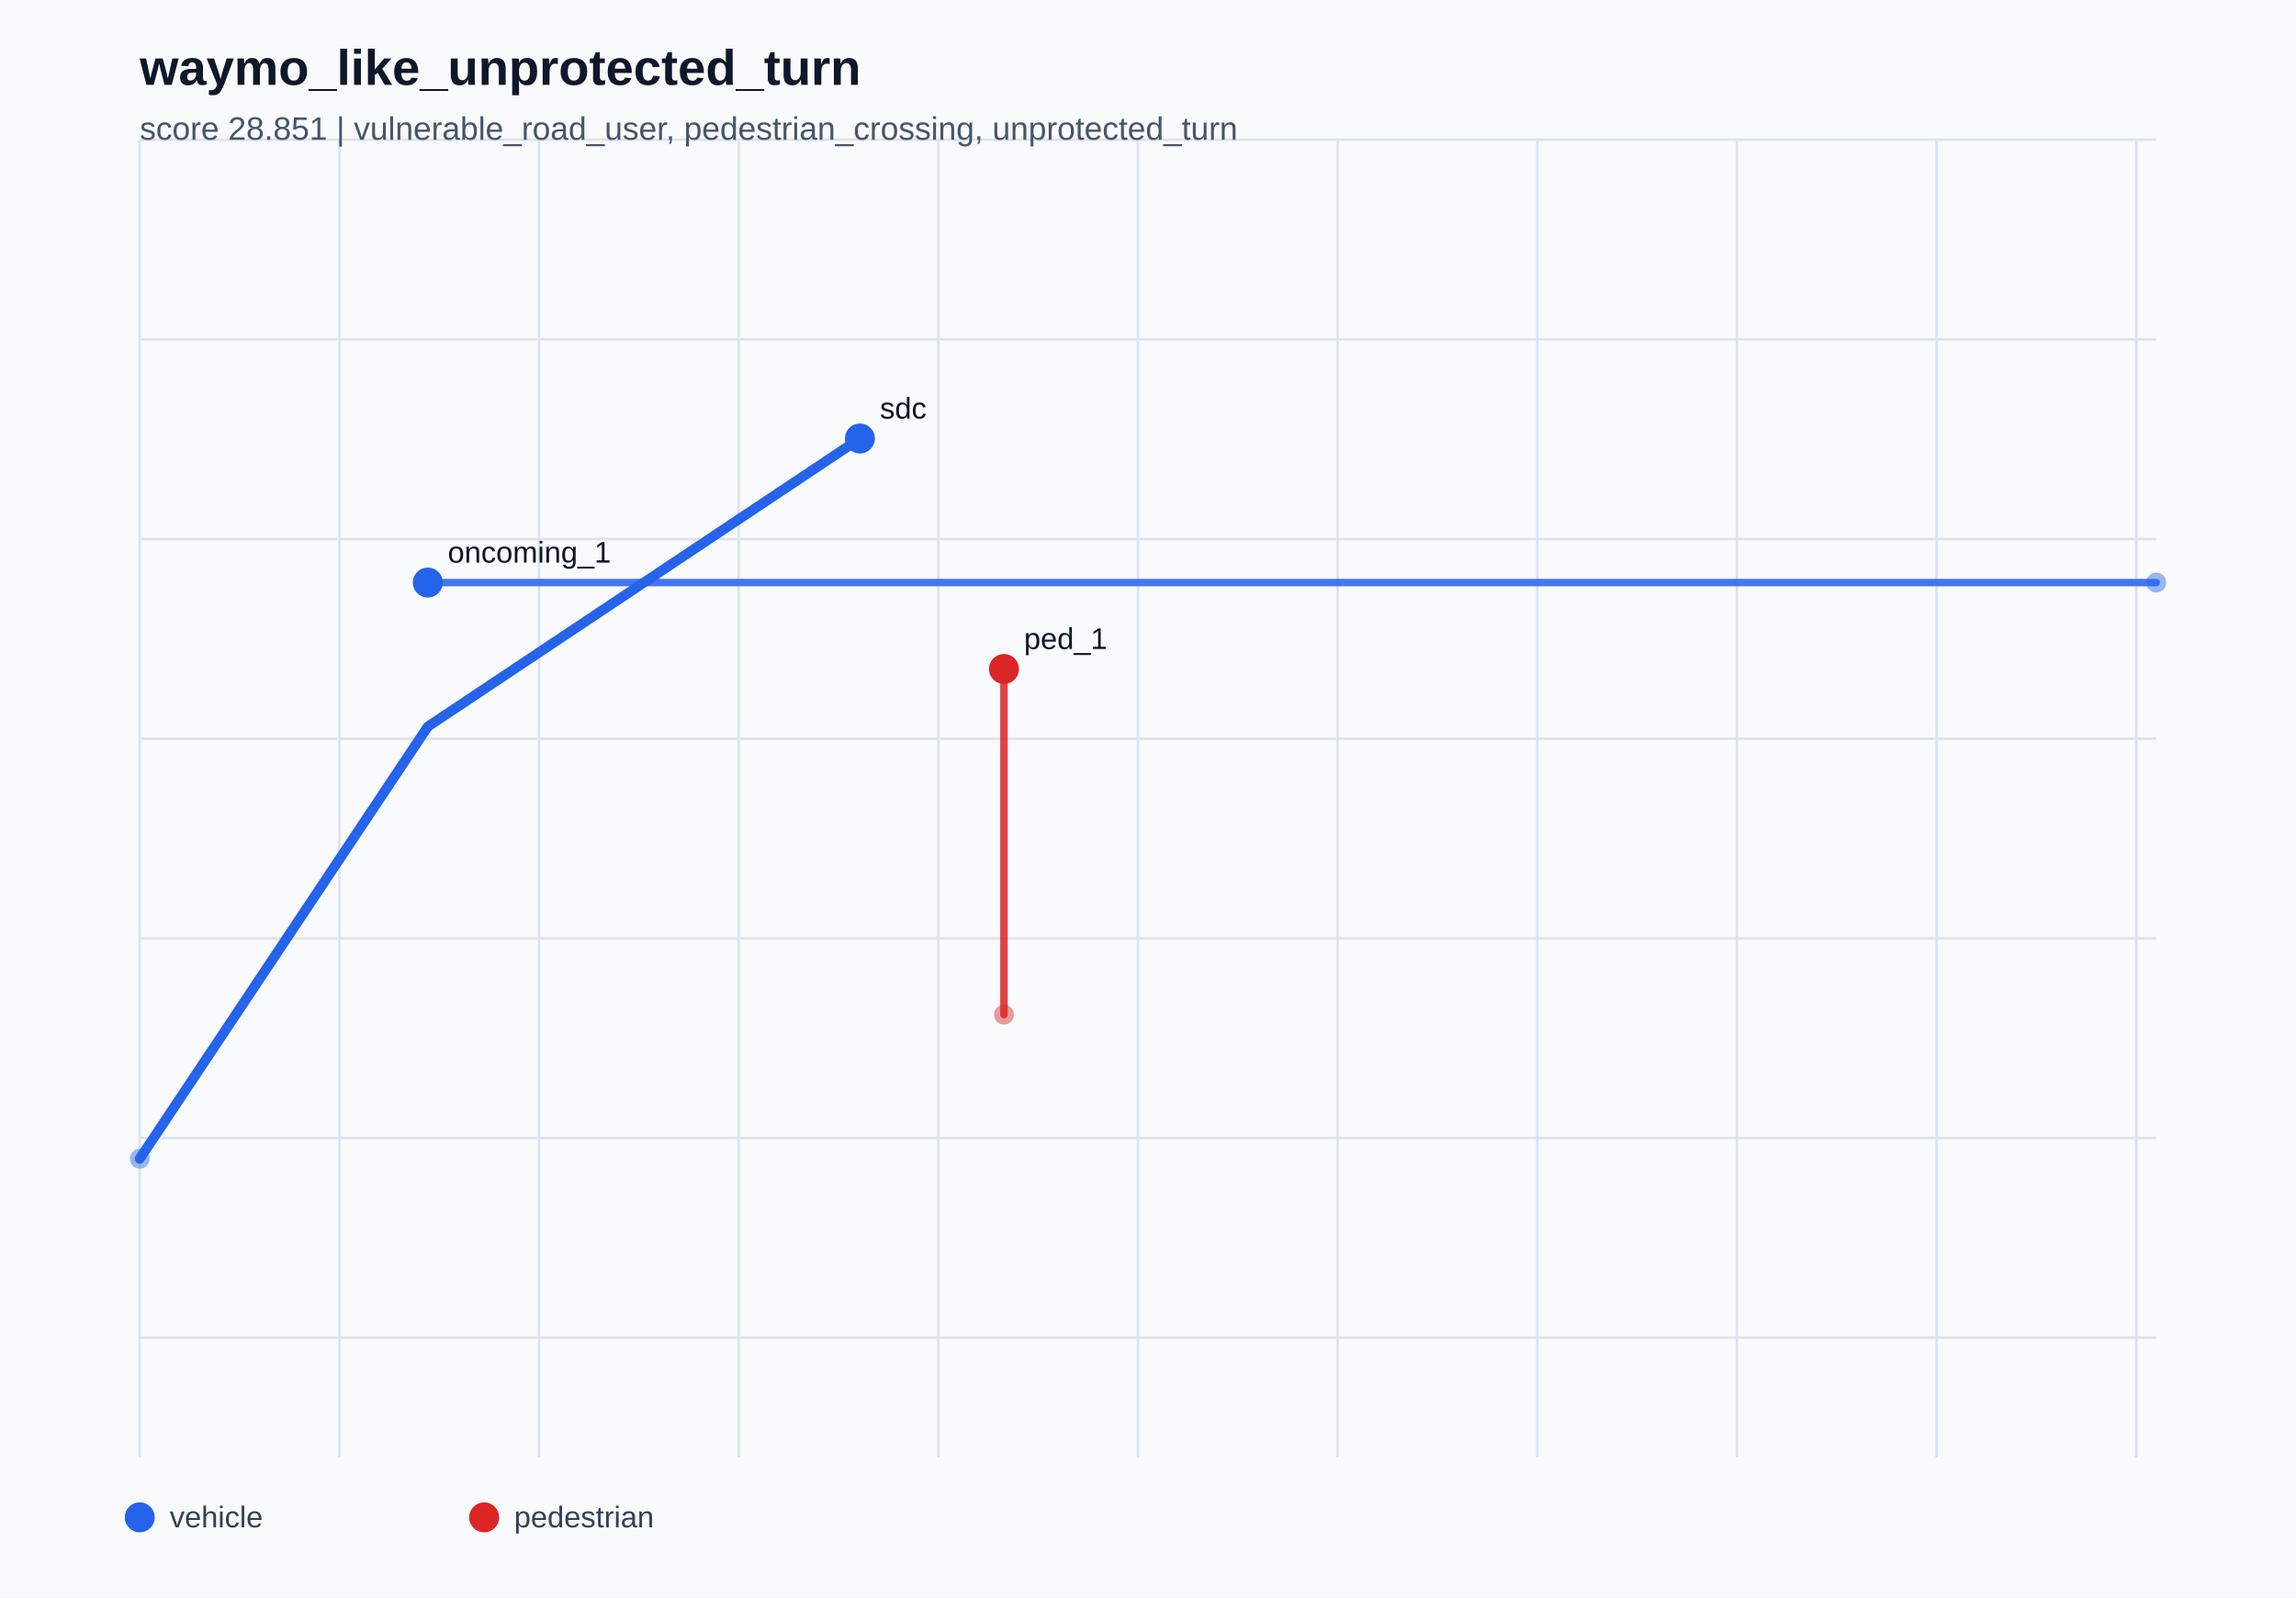
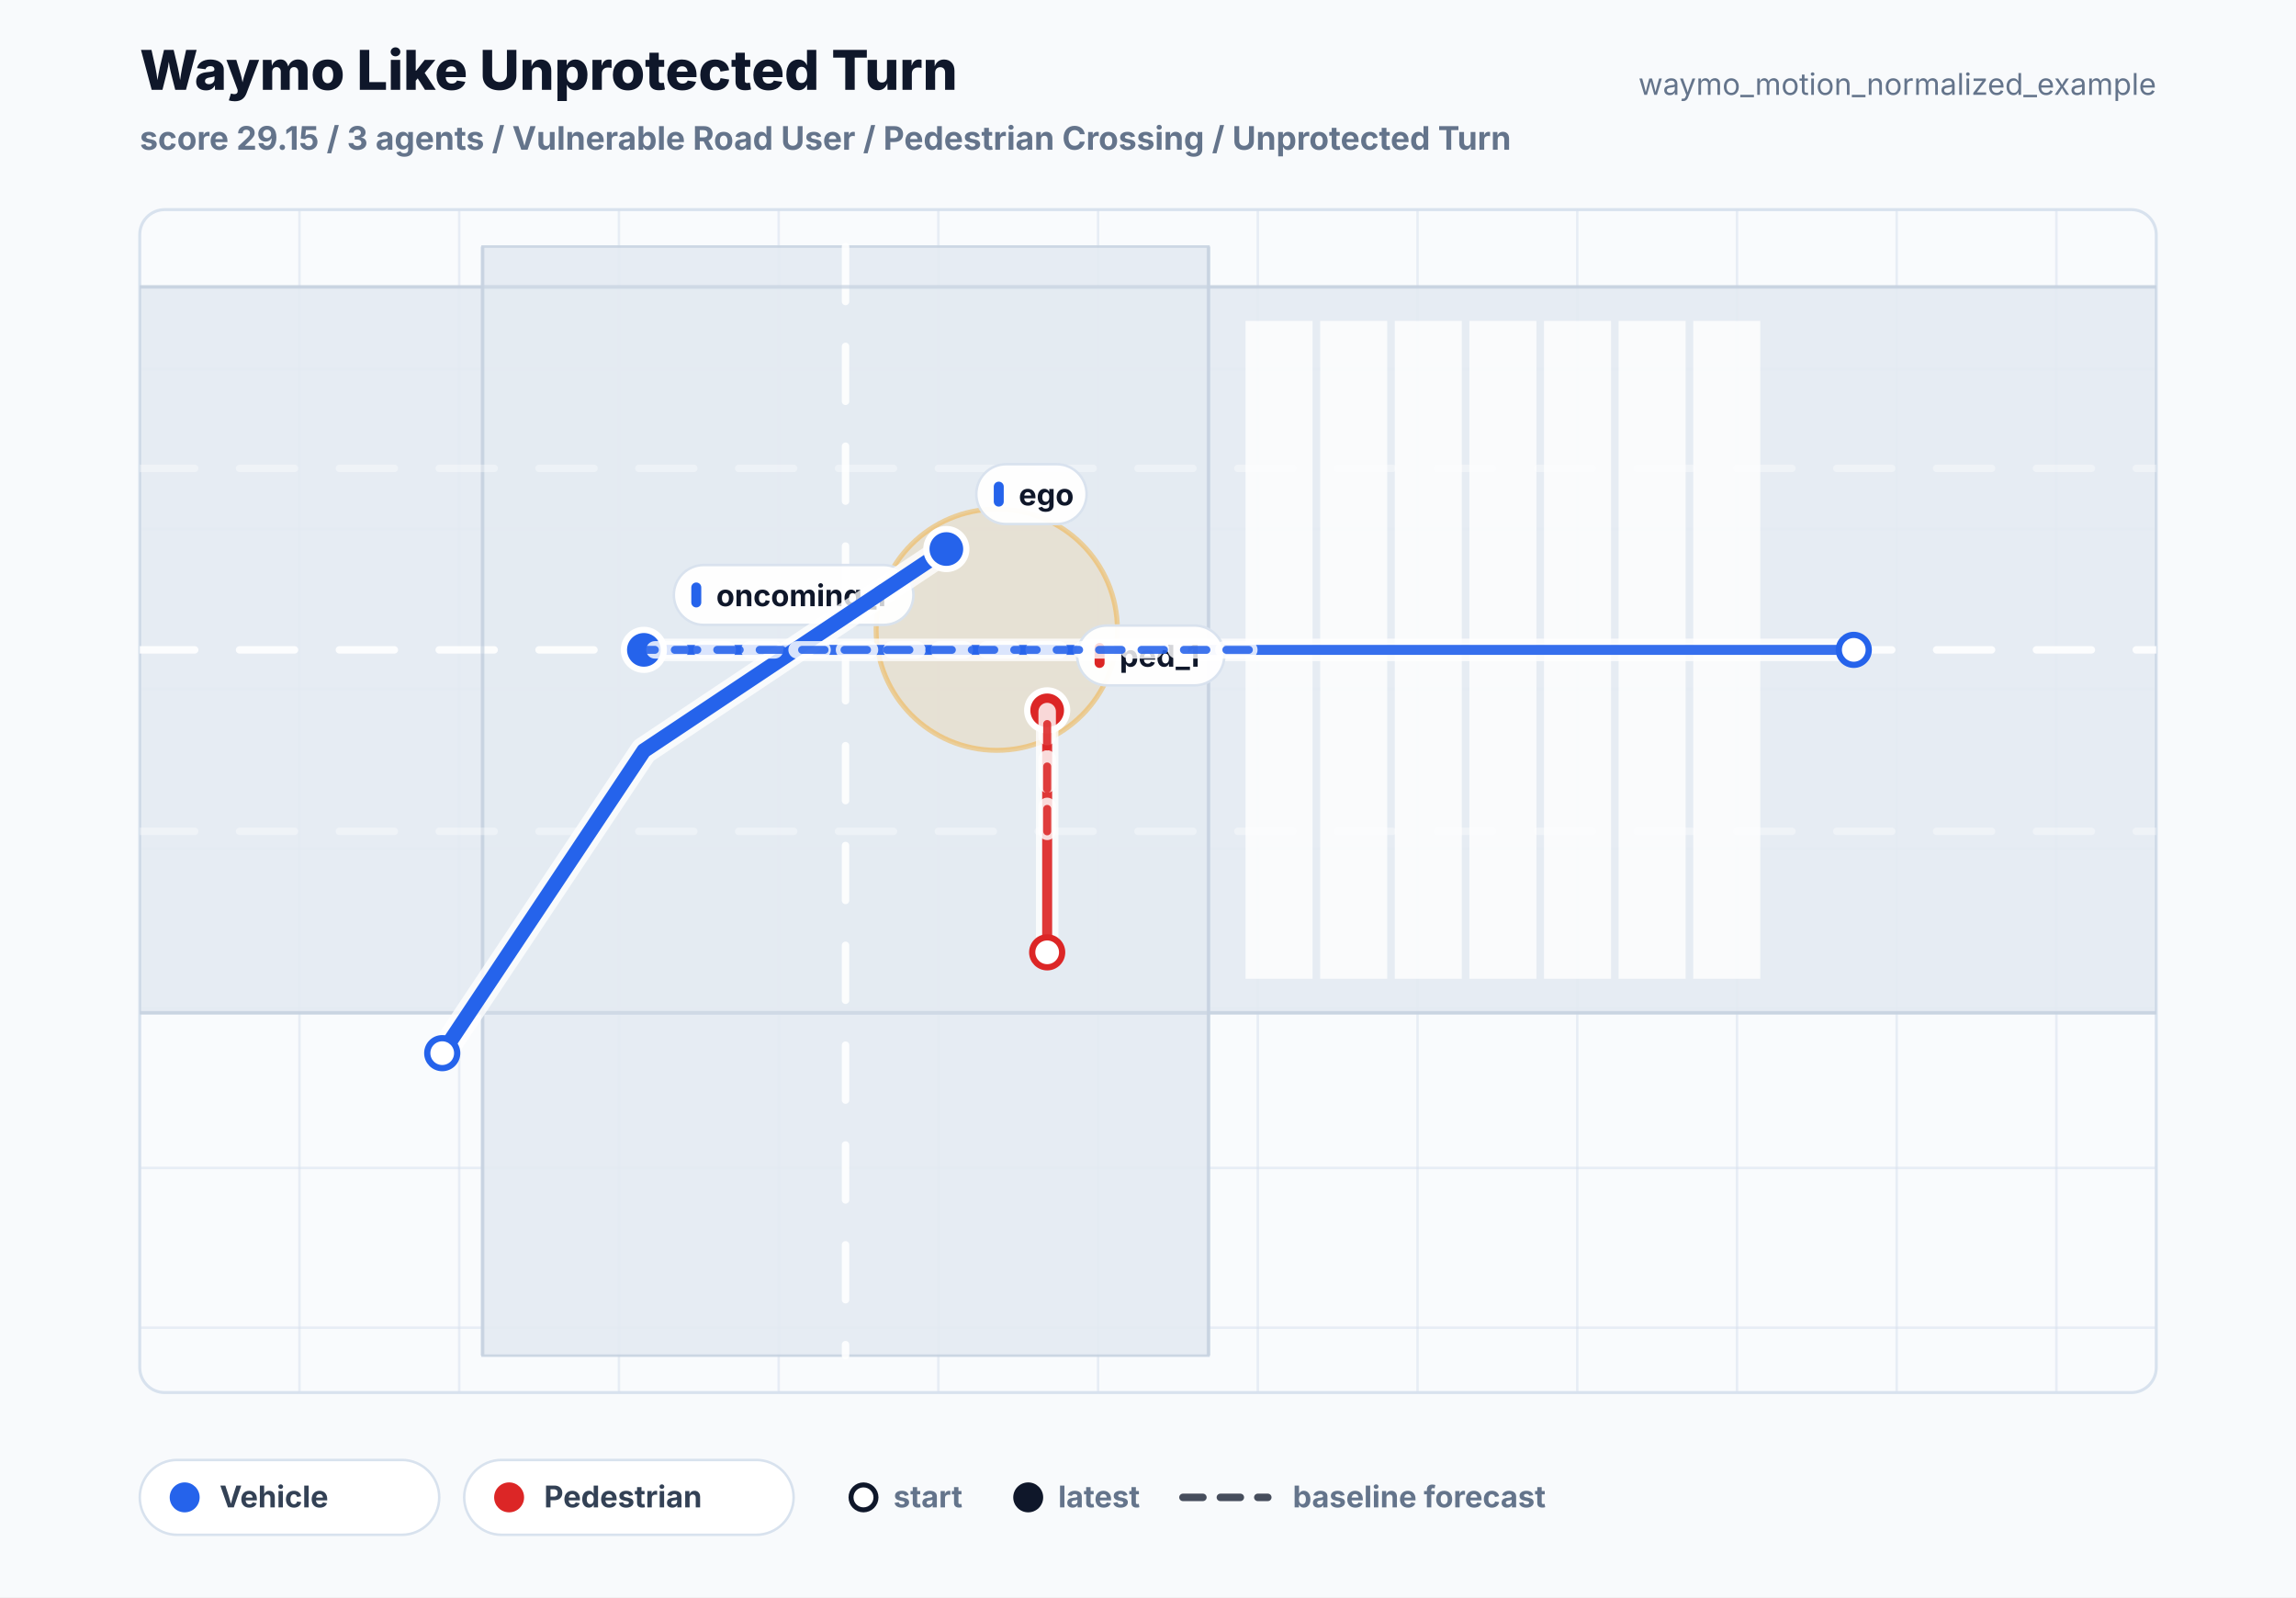
<svg xmlns="http://www.w3.org/2000/svg" width="920" height="640" viewBox="0 0 920 640" role="img">
+   <defs>
+     <clipPath id="scenario-plot-clip">
+       <rect x="56" y="84" width="808" height="474" rx="10" />
+     </clipPath>
+   </defs>
  <rect x="0" y="0" width="920" height="640" fill="#f8fafc" />
-   <line x1="56" y1="56" x2="56" y2="584" stroke="#dbe3ee" stroke-width="1" />
-   <line x1="136" y1="56" x2="136" y2="584" stroke="#dbe3ee" stroke-width="1" />
-   <line x1="216" y1="56" x2="216" y2="584" stroke="#dbe3ee" stroke-width="1" />
-   <line x1="296" y1="56" x2="296" y2="584" stroke="#dbe3ee" stroke-width="1" />
-   <line x1="376" y1="56" x2="376" y2="584" stroke="#dbe3ee" stroke-width="1" />
-   <line x1="456" y1="56" x2="456" y2="584" stroke="#dbe3ee" stroke-width="1" />
-   <line x1="536" y1="56" x2="536" y2="584" stroke="#dbe3ee" stroke-width="1" />
-   <line x1="616" y1="56" x2="616" y2="584" stroke="#dbe3ee" stroke-width="1" />
-   <line x1="696" y1="56" x2="696" y2="584" stroke="#dbe3ee" stroke-width="1" />
-   <line x1="776" y1="56" x2="776" y2="584" stroke="#dbe3ee" stroke-width="1" />
-   <line x1="856" y1="56" x2="856" y2="584" stroke="#dbe3ee" stroke-width="1" />
-   <line x1="56" y1="56" x2="864" y2="56" stroke="#dbe3ee" stroke-width="1" />
-   <line x1="56" y1="136" x2="864" y2="136" stroke="#dbe3ee" stroke-width="1" />
-   <line x1="56" y1="216" x2="864" y2="216" stroke="#dbe3ee" stroke-width="1" />
-   <line x1="56" y1="296" x2="864" y2="296" stroke="#dbe3ee" stroke-width="1" />
-   <line x1="56" y1="376" x2="864" y2="376" stroke="#dbe3ee" stroke-width="1" />
-   <line x1="56" y1="456" x2="864" y2="456" stroke="#dbe3ee" stroke-width="1" />
-   <line x1="56" y1="536" x2="864" y2="536" stroke="#dbe3ee" stroke-width="1" />
-   <text x="56" y="34" fill="#0f172a" font-size="20" font-family="Arial, sans-serif" font-weight="700">waymo_like_unprotected_turn</text>
-   <text x="56" y="56" fill="#475569" font-size="13" font-family="Arial, sans-serif">score 28.851 | vulnerable_road_user, pedestrian_crossing, unprotected_turn</text>
-   <circle cx="56" cy="608" r="6" fill="#2563eb" />
-   <text x="68" y="612" fill="#334155" font-size="12" font-family="Arial, sans-serif">vehicle</text>
-   <circle cx="194" cy="608" r="6" fill="#dc2626" />
-   <text x="206" y="612" fill="#334155" font-size="12" font-family="Arial, sans-serif">pedestrian</text>
-   <polyline points="864.00,233.43 517.71,233.43 171.43,233.43" fill="none" stroke="#2563eb" stroke-width="3" stroke-linecap="round" stroke-linejoin="round" opacity="0.86" />
-   <circle cx="864.00" cy="233.43" r="4" fill="#2563eb" opacity="0.45" />
-   <circle cx="171.43" cy="233.43" r="6" fill="#2563eb" />
-   <text x="179.43" y="225.43" fill="#0f172a" font-size="12" font-family="Arial, sans-serif">oncoming_1</text>
-   <polyline points="402.29,406.57 402.29,337.31 402.29,268.06" fill="none" stroke="#dc2626" stroke-width="3" stroke-linecap="round" stroke-linejoin="round" opacity="0.86" />
-   <circle cx="402.29" cy="406.57" r="4" fill="#dc2626" opacity="0.45" />
-   <circle cx="402.29" cy="268.06" r="6" fill="#dc2626" />
-   <text x="410.29" y="260.06" fill="#0f172a" font-size="12" font-family="Arial, sans-serif">ped_1</text>
-   <polyline points="56.00,464.29 171.43,291.14 344.57,175.71" fill="none" stroke="#2563eb" stroke-width="4" stroke-linecap="round" stroke-linejoin="round" opacity="1.0" />
-   <circle cx="56.00" cy="464.29" r="4" fill="#2563eb" opacity="0.45" />
-   <circle cx="344.57" cy="175.71" r="6" fill="#2563eb" />
-   <text x="352.57" y="167.71" fill="#0f172a" font-size="12" font-family="Arial, sans-serif">sdc</text>
+   <text x="56" y="36" fill="#0f172a" font-size="22" font-family="Inter, Arial, sans-serif" font-weight="800">Waymo Like Unprotected Turn</text>
+   <text x="56" y="60" fill="#64748b" font-size="13" font-family="Inter, Arial, sans-serif" font-weight="650">score 29.15 / 3 agents / Vulnerable Road User / Pedestrian Crossing / Unprotected Turn</text>
+   <text x="864" y="38" fill="#64748b" font-size="12" font-family="Inter, Arial, sans-serif" text-anchor="end">waymo_motion_normalized_example</text>
+   <rect x="56" y="84" width="808" height="474" rx="10" fill="#f9fbfd" stroke="#d8e2ee" stroke-width="1.2" />
+   <g clip-path="url(#scenario-plot-clip)">
+     <line x1="120" y1="84" x2="120" y2="558" stroke="#d7e1ee" stroke-width="1" opacity="0.52" />
+     <line x1="184" y1="84" x2="184" y2="558" stroke="#d7e1ee" stroke-width="1" opacity="0.52" />
+     <line x1="248" y1="84" x2="248" y2="558" stroke="#d7e1ee" stroke-width="1" opacity="0.52" />
+     <line x1="312" y1="84" x2="312" y2="558" stroke="#d7e1ee" stroke-width="1" opacity="0.52" />
+     <line x1="376" y1="84" x2="376" y2="558" stroke="#d7e1ee" stroke-width="1" opacity="0.52" />
+     <line x1="440" y1="84" x2="440" y2="558" stroke="#d7e1ee" stroke-width="1" opacity="0.52" />
+     <line x1="504" y1="84" x2="504" y2="558" stroke="#d7e1ee" stroke-width="1" opacity="0.52" />
+     <line x1="568" y1="84" x2="568" y2="558" stroke="#d7e1ee" stroke-width="1" opacity="0.52" />
+     <line x1="632" y1="84" x2="632" y2="558" stroke="#d7e1ee" stroke-width="1" opacity="0.52" />
+     <line x1="696" y1="84" x2="696" y2="558" stroke="#d7e1ee" stroke-width="1" opacity="0.52" />
+     <line x1="760" y1="84" x2="760" y2="558" stroke="#d7e1ee" stroke-width="1" opacity="0.52" />
+     <line x1="824" y1="84" x2="824" y2="558" stroke="#d7e1ee" stroke-width="1" opacity="0.52" />
+     <line x1="56" y1="148" x2="864" y2="148" stroke="#d7e1ee" stroke-width="1" opacity="0.52" />
+     <line x1="56" y1="212" x2="864" y2="212" stroke="#d7e1ee" stroke-width="1" opacity="0.52" />
+     <line x1="56" y1="276" x2="864" y2="276" stroke="#d7e1ee" stroke-width="1" opacity="0.52" />
+     <line x1="56" y1="340" x2="864" y2="340" stroke="#d7e1ee" stroke-width="1" opacity="0.52" />
+     <line x1="56" y1="404" x2="864" y2="404" stroke="#d7e1ee" stroke-width="1" opacity="0.52" />
+     <line x1="56" y1="468" x2="864" y2="468" stroke="#d7e1ee" stroke-width="1" opacity="0.52" />
+     <line x1="56" y1="532" x2="864" y2="532" stroke="#d7e1ee" stroke-width="1" opacity="0.52" />
+     <rect x="56.00" y="114.96" width="808.00" height="290.88" fill="#e4eaf2" stroke="#c7d3e1" stroke-width="1" opacity="0.92" />
+     <rect x="193.36" y="98.80" width="290.88" height="444.40" fill="#e4eaf2" stroke="#c7d3e1" stroke-width="1" opacity="0.92" />
+     <line x1="56.00" y1="260.40" x2="864.00" y2="260.40" stroke="#ffffff" stroke-width="3" stroke-linecap="round" stroke-dasharray="22 18" opacity="0.88" />
+     <line x1="338.80" y1="98.80" x2="338.80" y2="543.20" stroke="#ffffff" stroke-width="3" stroke-linecap="round" stroke-dasharray="22 18" opacity="0.88" />
+     <line x1="56.00" y1="114.96" x2="864.00" y2="114.96" stroke="#c7d3e1" stroke-width="1.5" opacity="0.72" />
+     <line x1="56.00" y1="405.84" x2="864.00" y2="405.84" stroke="#c7d3e1" stroke-width="1.5" opacity="0.72" />
+     <line x1="193.36" y1="98.80" x2="193.36" y2="543.20" stroke="#c7d3e1" stroke-width="1.5" opacity="0.72" />
+     <line x1="484.24" y1="98.80" x2="484.24" y2="543.20" stroke="#c7d3e1" stroke-width="1.5" opacity="0.72" />
+     <line x1="56.00" y1="187.68" x2="864.00" y2="187.68" stroke="#ffffff" stroke-width="3" stroke-linecap="round" stroke-dasharray="22 18" opacity="0.35" />
+     <line x1="56.00" y1="333.12" x2="864.00" y2="333.12" stroke="#ffffff" stroke-width="3" stroke-linecap="round" stroke-dasharray="22 18" opacity="0.35" />
+     <rect x="499.59" y="129.10" width="25.86" height="262.60" fill="#ffffff" stroke="#ffffff" stroke-width="1" opacity="0.78" />
+     <rect x="529.49" y="129.10" width="25.86" height="262.60" fill="#ffffff" stroke="#ffffff" stroke-width="1" opacity="0.78" />
+     <rect x="559.38" y="129.10" width="25.86" height="262.60" fill="#ffffff" stroke="#ffffff" stroke-width="1" opacity="0.78" />
+     <rect x="589.28" y="129.10" width="25.86" height="262.60" fill="#ffffff" stroke="#ffffff" stroke-width="1" opacity="0.78" />
+     <rect x="619.18" y="129.10" width="25.86" height="262.60" fill="#ffffff" stroke="#ffffff" stroke-width="1" opacity="0.78" />
+     <rect x="649.07" y="129.10" width="25.86" height="262.60" fill="#ffffff" stroke="#ffffff" stroke-width="1" opacity="0.78" />
+     <rect x="678.97" y="129.10" width="25.86" height="262.60" fill="#ffffff" stroke="#ffffff" stroke-width="1" opacity="0.78" />
+     <circle cx="399.40" cy="252.32" r="48.34" fill="#f59e0b" opacity="0.13" />
+     <circle cx="399.40" cy="252.32" r="48.34" fill="none" stroke="#f59e0b" stroke-width="2" opacity="0.38" />
+     <g class="track track-vehicle">
+       <polyline points="742.80,260.40 500.40,260.40 258.00,260.40" fill="none" stroke="#ffffff" stroke-width="9" stroke-linecap="round" stroke-linejoin="round" opacity="0.78" />
+       <polyline points="742.80,260.40 500.40,260.40 258.00,260.40" fill="none" stroke="#2563eb" stroke-width="4" stroke-linecap="round" stroke-linejoin="round" opacity="0.92" />
+       <circle cx="742.80" cy="260.40" r="6" fill="#ffffff" stroke="#2563eb" stroke-width="2.5" />
+       <circle cx="258.00" cy="260.40" r="8" fill="#2563eb" stroke="#ffffff" stroke-width="2.5" />
+       <rect x="270.00" y="226.40" width="96.00" height="24.00" rx="12" fill="#ffffff" stroke="#d8e2ee" opacity="0.96" />
+       <rect x="277.00" y="233.40" width="4" height="10" rx="2" fill="#2563eb" />
+       <text x="287.00" y="242.90" fill="#0f172a" font-size="12" font-family="Inter, Arial, sans-serif" font-weight="750">oncoming_1</text>
+     </g>
+     <g class="track track-pedestrian">
+       <polyline points="419.60,381.60 419.60,333.12 419.60,284.64" fill="none" stroke="#ffffff" stroke-width="9" stroke-linecap="round" stroke-linejoin="round" opacity="0.78" />
+       <polyline points="419.60,381.60 419.60,333.12 419.60,284.64" fill="none" stroke="#dc2626" stroke-width="4" stroke-linecap="round" stroke-linejoin="round" opacity="0.92" />
+       <circle cx="419.60" cy="381.60" r="6" fill="#ffffff" stroke="#dc2626" stroke-width="2.5" />
+       <circle cx="419.60" cy="284.64" r="8" fill="#dc2626" stroke="#ffffff" stroke-width="2.5" />
+       <rect x="431.60" y="250.64" width="59.00" height="24.00" rx="12" fill="#ffffff" stroke="#d8e2ee" opacity="0.96" />
+       <rect x="438.60" y="257.64" width="4" height="10" rx="2" fill="#dc2626" />
+       <text x="448.60" y="267.14" fill="#0f172a" font-size="12" font-family="Inter, Arial, sans-serif" font-weight="750">ped_1</text>
+     </g>
+     <g class="track track-vehicle">
+       <polyline points="177.20,422.00 258.00,300.80 379.20,220.00" fill="none" stroke="#ffffff" stroke-width="11" stroke-linecap="round" stroke-linejoin="round" opacity="0.78" />
+       <polyline points="177.20,422.00 258.00,300.80 379.20,220.00" fill="none" stroke="#2563eb" stroke-width="6" stroke-linecap="round" stroke-linejoin="round" opacity="1.0" />
+       <circle cx="177.20" cy="422.00" r="6" fill="#ffffff" stroke="#2563eb" stroke-width="2.5" />
+       <circle cx="379.20" cy="220.00" r="8" fill="#2563eb" stroke="#ffffff" stroke-width="2.5" />
+       <rect x="391.20" y="186.00" width="44.20" height="24.00" rx="12" fill="#ffffff" stroke="#d8e2ee" opacity="0.96" />
+       <rect x="398.20" y="193.00" width="4" height="10" rx="2" fill="#2563eb" />
+       <text x="408.20" y="202.50" fill="#0f172a" font-size="12" font-family="Inter, Arial, sans-serif" font-weight="750">ego</text>
+     </g>
+     <g class="baseline-prediction prediction-vehicle">
+       <polyline points="500.40,260.40 258.00,260.40" fill="none" stroke="#ffffff" stroke-width="7" stroke-linecap="round" stroke-linejoin="round" stroke-dasharray="10 9" opacity="0.82" />
+       <polyline points="500.40,260.40 258.00,260.40" fill="none" stroke="#2563eb" stroke-width="3.2" stroke-linecap="round" stroke-linejoin="round" stroke-dasharray="9 8" opacity="0.88" />
+     </g>
+     <g class="baseline-prediction prediction-pedestrian">
+       <polyline points="419.60,333.12 419.60,284.64" fill="none" stroke="#ffffff" stroke-width="7" stroke-linecap="round" stroke-linejoin="round" stroke-dasharray="10 9" opacity="0.82" />
+       <polyline points="419.60,333.12 419.60,284.64" fill="none" stroke="#dc2626" stroke-width="3.2" stroke-linecap="round" stroke-linejoin="round" stroke-dasharray="9 8" opacity="0.88" />
+     </g>
+   </g>
+   <rect x="56" y="585" width="120" height="30" rx="15" fill="#ffffff" stroke="#d8e2ee" />
+   <circle cx="74" cy="600" r="6" fill="#2563eb" />
+   <text x="88" y="604" fill="#334155" font-size="12" font-family="Inter, Arial, sans-serif" font-weight="700">Vehicle</text>
+   <rect x="186" y="585" width="132" height="30" rx="15" fill="#ffffff" stroke="#d8e2ee" />
+   <circle cx="204" cy="600" r="6" fill="#dc2626" />
+   <text x="218" y="604" fill="#334155" font-size="12" font-family="Inter, Arial, sans-serif" font-weight="700">Pedestrian</text>
+   <circle cx="346" cy="600" r="5" fill="#ffffff" stroke="#0f172a" stroke-width="2" />
+   <circle cx="412" cy="600" r="6" fill="#0f172a" />
+   <text x="358" y="604" fill="#64748b" font-size="12" font-family="Inter, Arial, sans-serif" font-weight="700">start</text>
+   <text x="424" y="604" fill="#64748b" font-size="12" font-family="Inter, Arial, sans-serif" font-weight="700">latest</text>
+   <line x1="474" y1="600" x2="508" y2="600" stroke="#0f172a" stroke-width="3" stroke-linecap="round" stroke-dasharray="8 7" opacity="0.76" />
+   <text x="518" y="604" fill="#64748b" font-size="12" font-family="Inter, Arial, sans-serif" font-weight="700">baseline forecast</text>
</svg>
